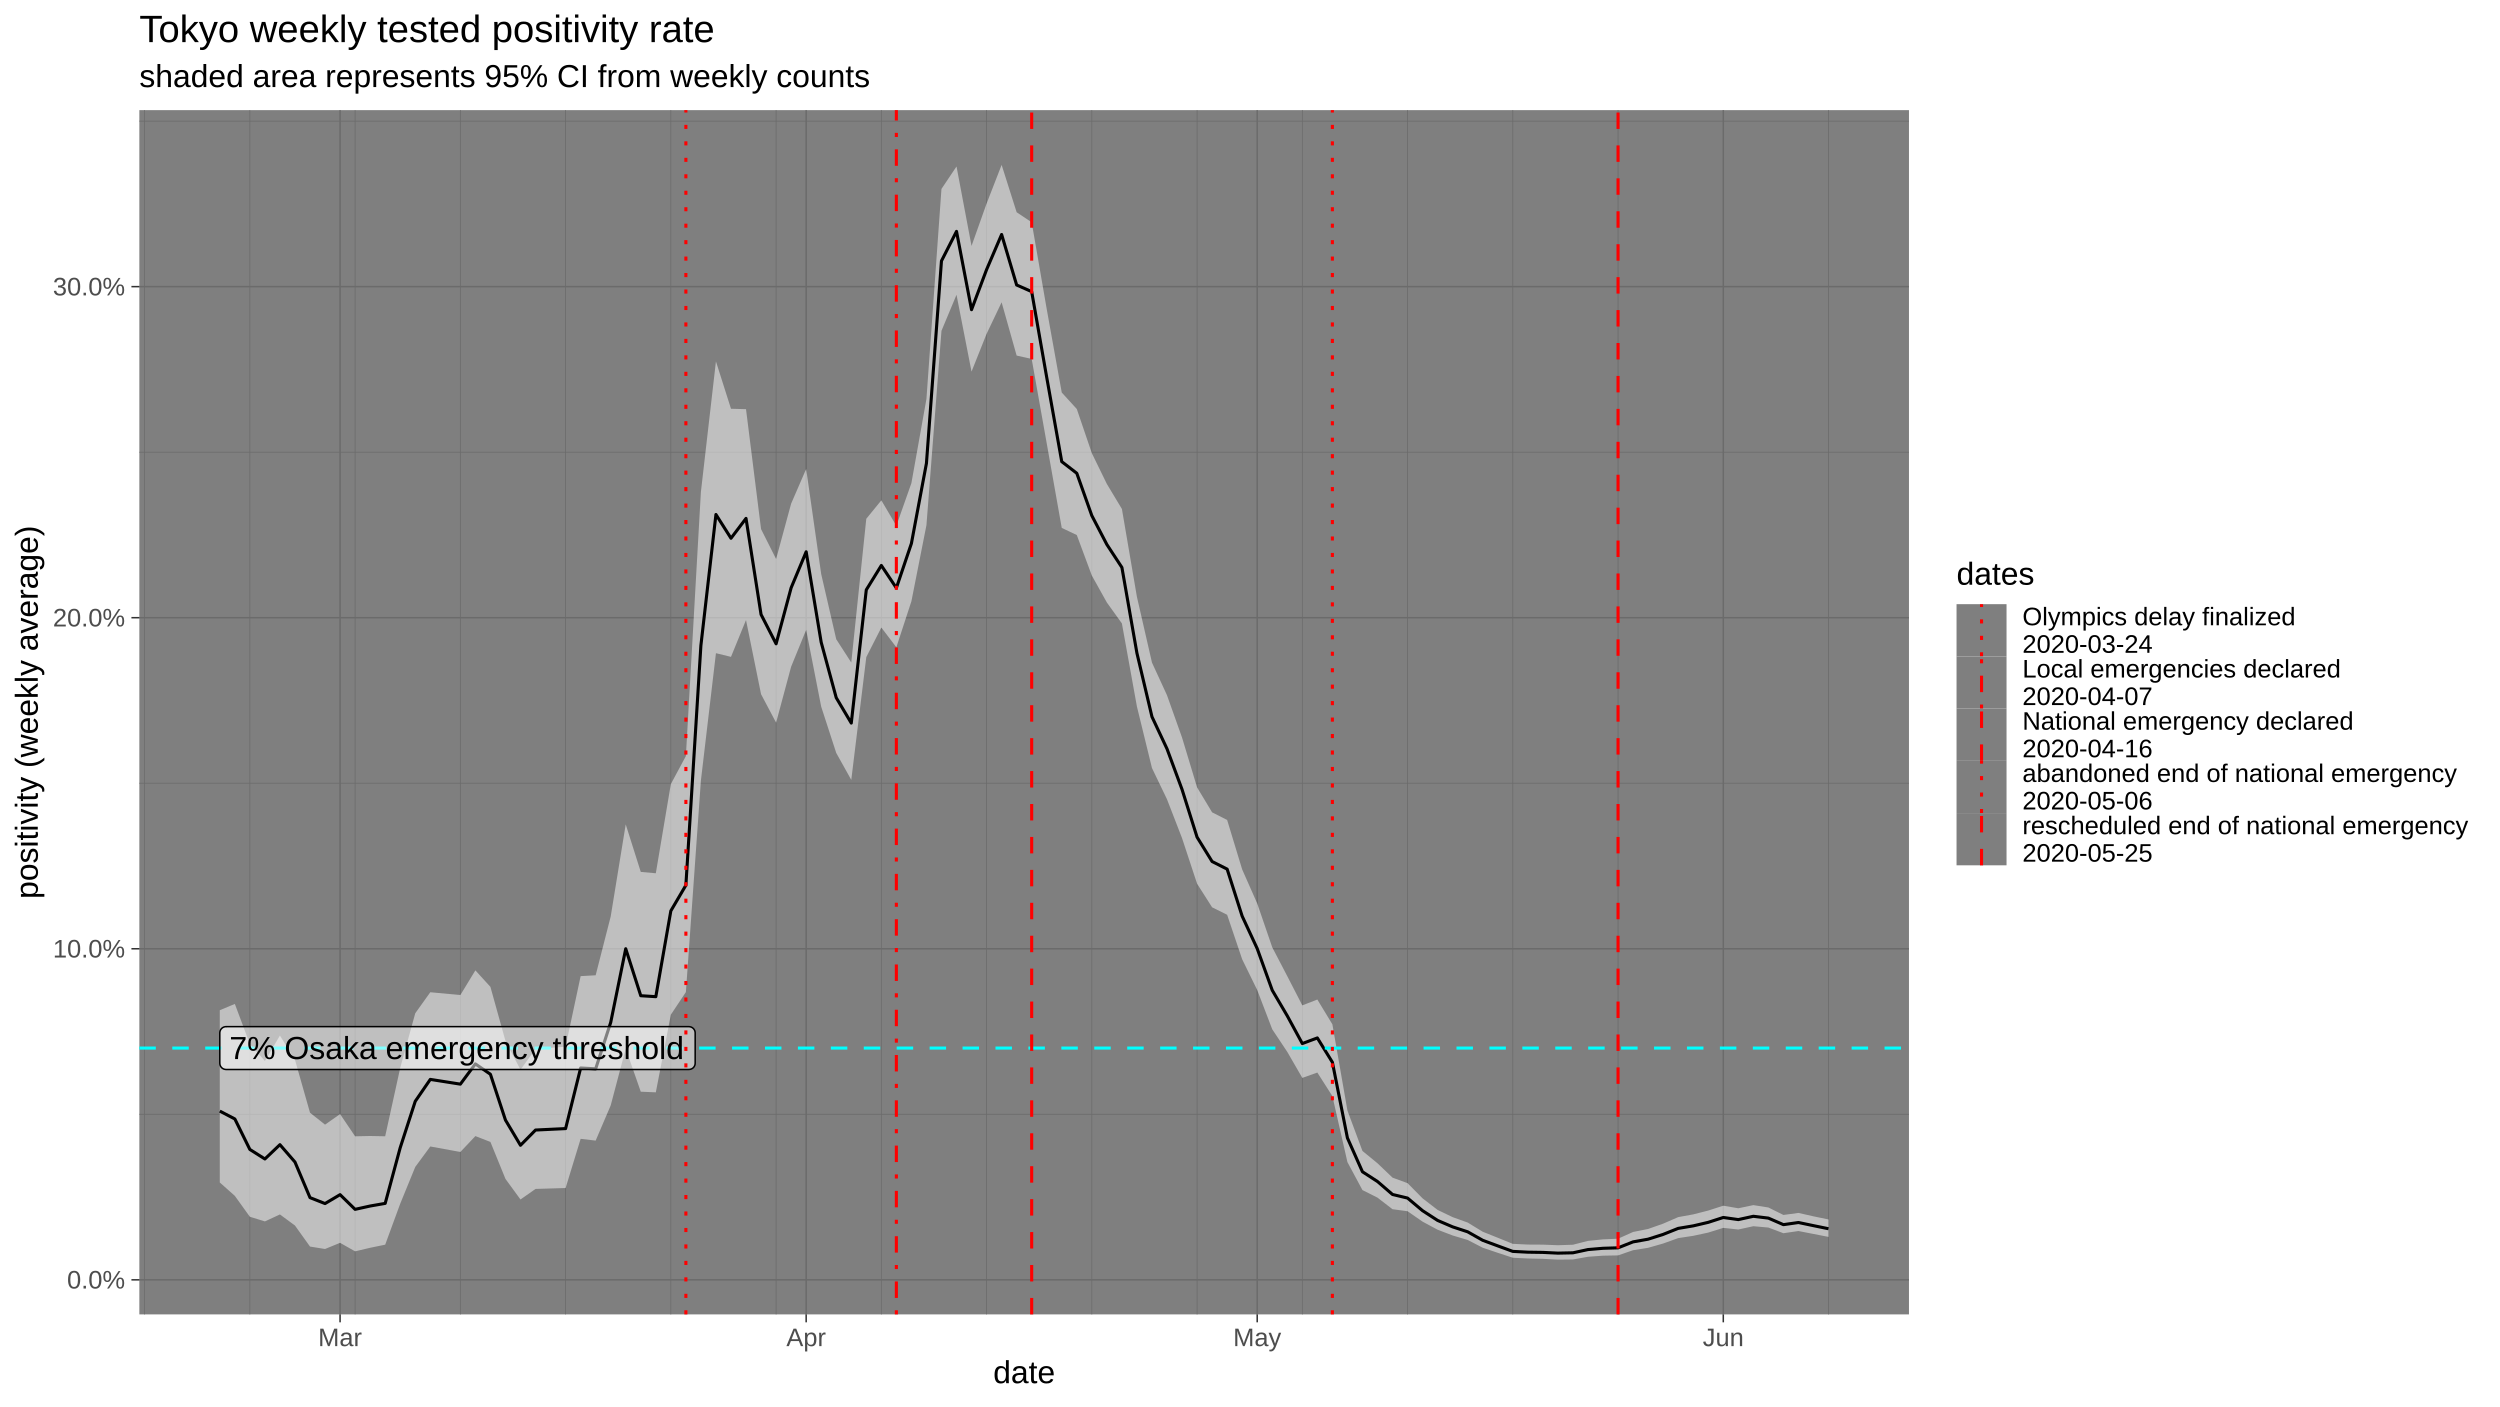
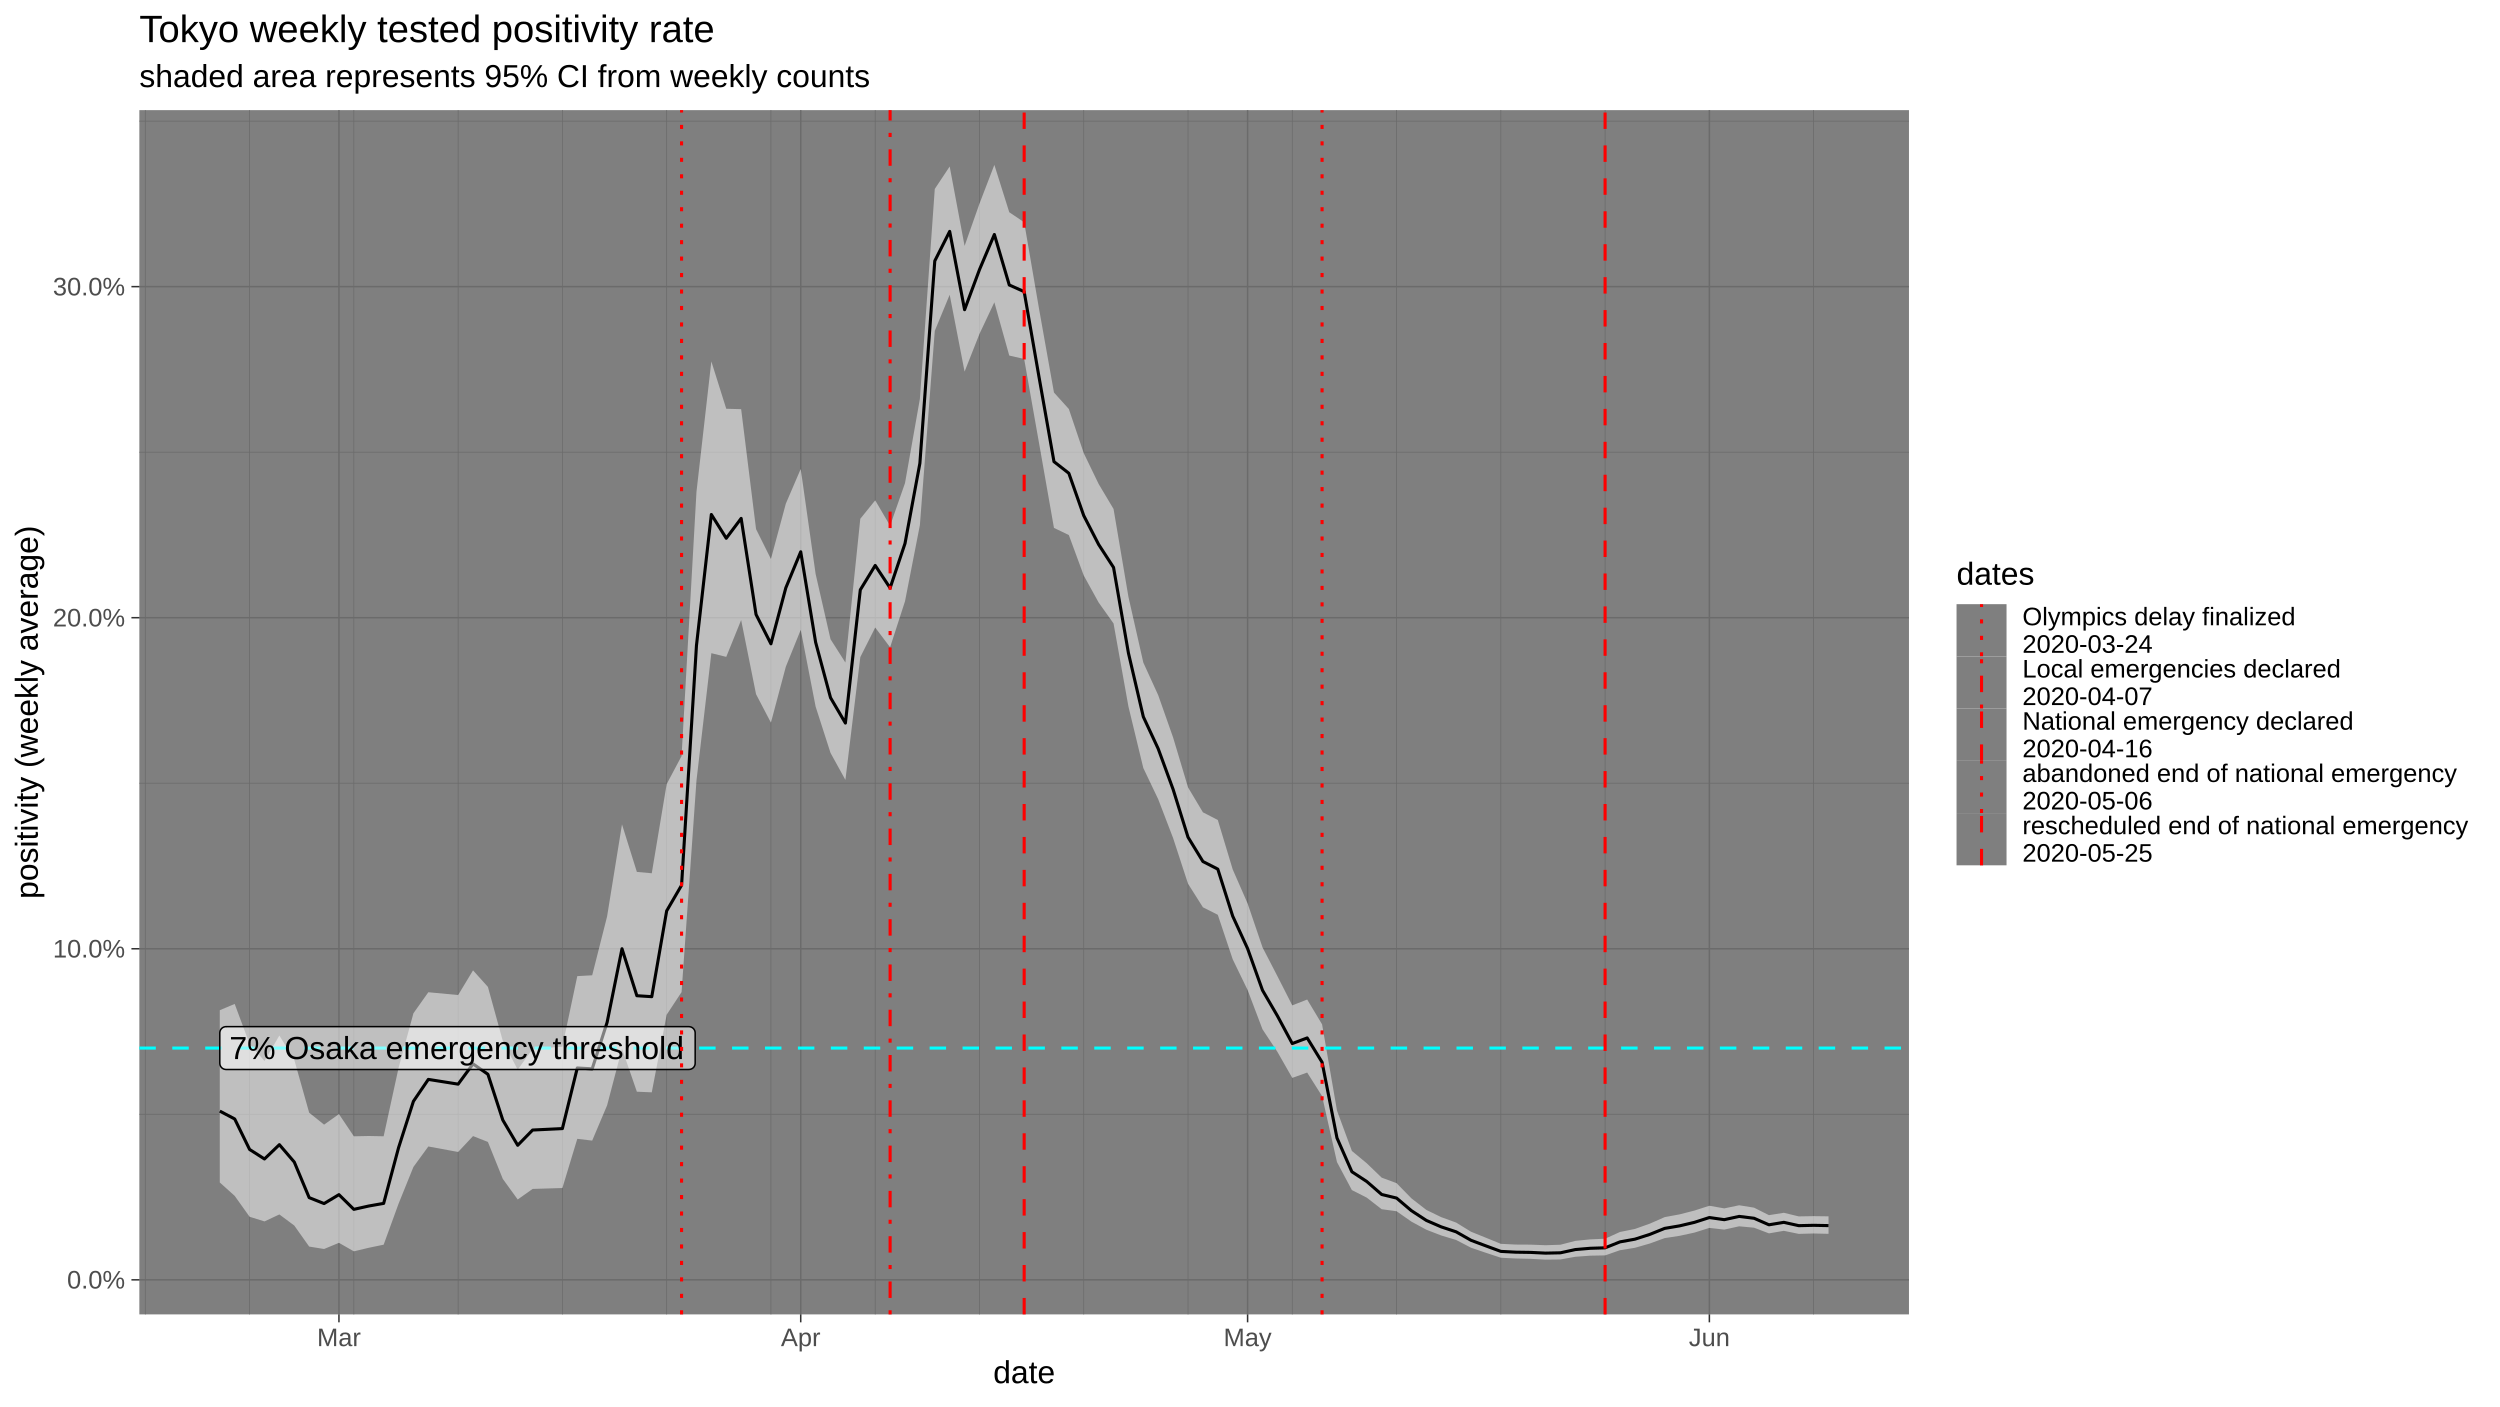
<svg xmlns="http://www.w3.org/2000/svg" viewBox="0 0 864.00 486.00">
  <defs>
    <style type="text/css">
    line, polyline, polygon, path, rect, circle {
      fill: none;
      stroke: #000000;
      stroke-linecap: round;
      stroke-linejoin: round;
      stroke-miterlimit: 10.00;
    }
  </style>
  </defs>
  <rect width="100%" height="100%" style="stroke: none; fill: #FFFFFF;" />
  <rect x="0.00" y="-0" width="864.00" height="486.00" style="stroke-width: 1.07; stroke: #FFFFFF; fill: #FFFFFF;" />
  <defs>
    <clipPath id="cpNDguMTZ8NjU5Ljc0fDQ1NC4yNXwzOC4wNw==">
      <rect x="48.16" y="38.07" width="611.58" height="416.18" />
    </clipPath>
  </defs>
  <rect x="48.16" y="38.07" width="611.58" height="416.18" style="stroke-width: 1.07; stroke: none; fill: #7F7F7F;" clip-path="url(#cpNDguMTZ8NjU5Ljc0fDQ1NC4yNXwzOC4wNw==)" />
  <polyline points="48.16,385.09 659.74,385.09 " style="stroke-width: 0.27; stroke: #6B6B6B; stroke-linecap: butt;" clip-path="url(#cpNDguMTZ8NjU5Ljc0fDQ1NC4yNXwzOC4wNw==)" />
  <polyline points="48.16,270.68 659.74,270.68 " style="stroke-width: 0.27; stroke: #6B6B6B; stroke-linecap: butt;" clip-path="url(#cpNDguMTZ8NjU5Ljc0fDQ1NC4yNXwzOC4wNw==)" />
  <polyline points="48.16,156.28 659.74,156.28 " style="stroke-width: 0.27; stroke: #6B6B6B; stroke-linecap: butt;" clip-path="url(#cpNDguMTZ8NjU5Ljc0fDQ1NC4yNXwzOC4wNw==)" />
  <polyline points="48.16,41.87 659.74,41.87 " style="stroke-width: 0.27; stroke: #6B6B6B; stroke-linecap: butt;" clip-path="url(#cpNDguMTZ8NjU5Ljc0fDQ1NC4yNXwzOC4wNw==)" />
-   <polyline points="49.98,454.25 49.98,38.07 " style="stroke-width: 0.27; stroke: #6B6B6B; stroke-linecap: butt;" clip-path="url(#cpNDguMTZ8NjU5Ljc0fDQ1NC4yNXwzOC4wNw==)" />
-   <polyline points="86.35,454.25 86.35,38.07 " style="stroke-width: 0.27; stroke: #6B6B6B; stroke-linecap: butt;" clip-path="url(#cpNDguMTZ8NjU5Ljc0fDQ1NC4yNXwzOC4wNw==)" />
-   <polyline points="122.72,454.25 122.72,38.07 " style="stroke-width: 0.27; stroke: #6B6B6B; stroke-linecap: butt;" clip-path="url(#cpNDguMTZ8NjU5Ljc0fDQ1NC4yNXwzOC4wNw==)" />
-   <polyline points="159.10,454.25 159.10,38.07 " style="stroke-width: 0.27; stroke: #6B6B6B; stroke-linecap: butt;" clip-path="url(#cpNDguMTZ8NjU5Ljc0fDQ1NC4yNXwzOC4wNw==)" />
-   <polyline points="195.47,454.25 195.47,38.07 " style="stroke-width: 0.27; stroke: #6B6B6B; stroke-linecap: butt;" clip-path="url(#cpNDguMTZ8NjU5Ljc0fDQ1NC4yNXwzOC4wNw==)" />
-   <polyline points="231.84,454.25 231.84,38.07 " style="stroke-width: 0.27; stroke: #6B6B6B; stroke-linecap: butt;" clip-path="url(#cpNDguMTZ8NjU5Ljc0fDQ1NC4yNXwzOC4wNw==)" />
-   <polyline points="268.22,454.25 268.22,38.07 " style="stroke-width: 0.27; stroke: #6B6B6B; stroke-linecap: butt;" clip-path="url(#cpNDguMTZ8NjU5Ljc0fDQ1NC4yNXwzOC4wNw==)" />
-   <polyline points="304.59,454.25 304.59,38.07 " style="stroke-width: 0.27; stroke: #6B6B6B; stroke-linecap: butt;" clip-path="url(#cpNDguMTZ8NjU5Ljc0fDQ1NC4yNXwzOC4wNw==)" />
-   <polyline points="340.96,454.25 340.96,38.07 " style="stroke-width: 0.27; stroke: #6B6B6B; stroke-linecap: butt;" clip-path="url(#cpNDguMTZ8NjU5Ljc0fDQ1NC4yNXwzOC4wNw==)" />
-   <polyline points="377.33,454.25 377.33,38.07 " style="stroke-width: 0.27; stroke: #6B6B6B; stroke-linecap: butt;" clip-path="url(#cpNDguMTZ8NjU5Ljc0fDQ1NC4yNXwzOC4wNw==)" />
-   <polyline points="413.71,454.25 413.71,38.07 " style="stroke-width: 0.27; stroke: #6B6B6B; stroke-linecap: butt;" clip-path="url(#cpNDguMTZ8NjU5Ljc0fDQ1NC4yNXwzOC4wNw==)" />
-   <polyline points="450.08,454.25 450.08,38.07 " style="stroke-width: 0.27; stroke: #6B6B6B; stroke-linecap: butt;" clip-path="url(#cpNDguMTZ8NjU5Ljc0fDQ1NC4yNXwzOC4wNw==)" />
-   <polyline points="486.45,454.25 486.45,38.07 " style="stroke-width: 0.27; stroke: #6B6B6B; stroke-linecap: butt;" clip-path="url(#cpNDguMTZ8NjU5Ljc0fDQ1NC4yNXwzOC4wNw==)" />
-   <polyline points="522.82,454.25 522.82,38.07 " style="stroke-width: 0.27; stroke: #6B6B6B; stroke-linecap: butt;" clip-path="url(#cpNDguMTZ8NjU5Ljc0fDQ1NC4yNXwzOC4wNw==)" />
-   <polyline points="559.20,454.25 559.20,38.07 " style="stroke-width: 0.27; stroke: #6B6B6B; stroke-linecap: butt;" clip-path="url(#cpNDguMTZ8NjU5Ljc0fDQ1NC4yNXwzOC4wNw==)" />
-   <polyline points="631.94,454.25 631.94,38.07 " style="stroke-width: 0.27; stroke: #6B6B6B; stroke-linecap: butt;" clip-path="url(#cpNDguMTZ8NjU5Ljc0fDQ1NC4yNXwzOC4wNw==)" />
+   <polyline points="50.22,454.25 50.22,38.07 " style="stroke-width: 0.27; stroke: #6B6B6B; stroke-linecap: butt;" clip-path="url(#cpNDguMTZ8NjU5Ljc0fDQ1NC4yNXwzOC4wNw==)" />
+   <polyline points="86.26,454.25 86.26,38.07 " style="stroke-width: 0.27; stroke: #6B6B6B; stroke-linecap: butt;" clip-path="url(#cpNDguMTZ8NjU5Ljc0fDQ1NC4yNXwzOC4wNw==)" />
+   <polyline points="122.29,454.25 122.29,38.07 " style="stroke-width: 0.27; stroke: #6B6B6B; stroke-linecap: butt;" clip-path="url(#cpNDguMTZ8NjU5Ljc0fDQ1NC4yNXwzOC4wNw==)" />
+   <polyline points="158.33,454.25 158.33,38.07 " style="stroke-width: 0.27; stroke: #6B6B6B; stroke-linecap: butt;" clip-path="url(#cpNDguMTZ8NjU5Ljc0fDQ1NC4yNXwzOC4wNw==)" />
+   <polyline points="194.36,454.25 194.36,38.07 " style="stroke-width: 0.27; stroke: #6B6B6B; stroke-linecap: butt;" clip-path="url(#cpNDguMTZ8NjU5Ljc0fDQ1NC4yNXwzOC4wNw==)" />
+   <polyline points="230.40,454.25 230.40,38.07 " style="stroke-width: 0.27; stroke: #6B6B6B; stroke-linecap: butt;" clip-path="url(#cpNDguMTZ8NjU5Ljc0fDQ1NC4yNXwzOC4wNw==)" />
+   <polyline points="266.43,454.25 266.43,38.07 " style="stroke-width: 0.27; stroke: #6B6B6B; stroke-linecap: butt;" clip-path="url(#cpNDguMTZ8NjU5Ljc0fDQ1NC4yNXwzOC4wNw==)" />
+   <polyline points="302.47,454.25 302.47,38.07 " style="stroke-width: 0.27; stroke: #6B6B6B; stroke-linecap: butt;" clip-path="url(#cpNDguMTZ8NjU5Ljc0fDQ1NC4yNXwzOC4wNw==)" />
+   <polyline points="338.51,454.25 338.51,38.07 " style="stroke-width: 0.27; stroke: #6B6B6B; stroke-linecap: butt;" clip-path="url(#cpNDguMTZ8NjU5Ljc0fDQ1NC4yNXwzOC4wNw==)" />
+   <polyline points="374.54,454.25 374.54,38.07 " style="stroke-width: 0.27; stroke: #6B6B6B; stroke-linecap: butt;" clip-path="url(#cpNDguMTZ8NjU5Ljc0fDQ1NC4yNXwzOC4wNw==)" />
+   <polyline points="410.58,454.25 410.58,38.07 " style="stroke-width: 0.27; stroke: #6B6B6B; stroke-linecap: butt;" clip-path="url(#cpNDguMTZ8NjU5Ljc0fDQ1NC4yNXwzOC4wNw==)" />
+   <polyline points="446.61,454.25 446.61,38.07 " style="stroke-width: 0.27; stroke: #6B6B6B; stroke-linecap: butt;" clip-path="url(#cpNDguMTZ8NjU5Ljc0fDQ1NC4yNXwzOC4wNw==)" />
+   <polyline points="482.65,454.25 482.65,38.07 " style="stroke-width: 0.27; stroke: #6B6B6B; stroke-linecap: butt;" clip-path="url(#cpNDguMTZ8NjU5Ljc0fDQ1NC4yNXwzOC4wNw==)" />
+   <polyline points="518.69,454.25 518.69,38.07 " style="stroke-width: 0.27; stroke: #6B6B6B; stroke-linecap: butt;" clip-path="url(#cpNDguMTZ8NjU5Ljc0fDQ1NC4yNXwzOC4wNw==)" />
+   <polyline points="554.72,454.25 554.72,38.07 " style="stroke-width: 0.27; stroke: #6B6B6B; stroke-linecap: butt;" clip-path="url(#cpNDguMTZ8NjU5Ljc0fDQ1NC4yNXwzOC4wNw==)" />
+   <polyline points="626.79,454.25 626.79,38.07 " style="stroke-width: 0.27; stroke: #6B6B6B; stroke-linecap: butt;" clip-path="url(#cpNDguMTZ8NjU5Ljc0fDQ1NC4yNXwzOC4wNw==)" />
  <polyline points="48.16,442.30 659.74,442.30 " style="stroke-width: 0.53; stroke: #6B6B6B; stroke-linecap: butt;" clip-path="url(#cpNDguMTZ8NjU5Ljc0fDQ1NC4yNXwzOC4wNw==)" />
  <polyline points="48.16,327.89 659.74,327.89 " style="stroke-width: 0.53; stroke: #6B6B6B; stroke-linecap: butt;" clip-path="url(#cpNDguMTZ8NjU5Ljc0fDQ1NC4yNXwzOC4wNw==)" />
  <polyline points="48.16,213.48 659.74,213.48 " style="stroke-width: 0.53; stroke: #6B6B6B; stroke-linecap: butt;" clip-path="url(#cpNDguMTZ8NjU5Ljc0fDQ1NC4yNXwzOC4wNw==)" />
  <polyline points="48.16,99.07 659.74,99.07 " style="stroke-width: 0.53; stroke: #6B6B6B; stroke-linecap: butt;" clip-path="url(#cpNDguMTZ8NjU5Ljc0fDQ1NC4yNXwzOC4wNw==)" />
-   <polyline points="117.53,454.25 117.53,38.07 " style="stroke-width: 0.53; stroke: #6B6B6B; stroke-linecap: butt;" clip-path="url(#cpNDguMTZ8NjU5Ljc0fDQ1NC4yNXwzOC4wNw==)" />
-   <polyline points="278.61,454.25 278.61,38.07 " style="stroke-width: 0.53; stroke: #6B6B6B; stroke-linecap: butt;" clip-path="url(#cpNDguMTZ8NjU5Ljc0fDQ1NC4yNXwzOC4wNw==)" />
-   <polyline points="434.49,454.25 434.49,38.07 " style="stroke-width: 0.53; stroke: #6B6B6B; stroke-linecap: butt;" clip-path="url(#cpNDguMTZ8NjU5Ljc0fDQ1NC4yNXwzOC4wNw==)" />
-   <polyline points="595.57,454.25 595.57,38.07 " style="stroke-width: 0.53; stroke: #6B6B6B; stroke-linecap: butt;" clip-path="url(#cpNDguMTZ8NjU5Ljc0fDQ1NC4yNXwzOC4wNw==)" />
-   <polygon points="75.96,349.13 81.16,346.96 86.35,360.83 91.55,366.68 96.74,357.89 101.94,366.27 107.14,384.55 112.33,388.68 117.53,385.03 122.72,392.71 127.92,392.60 133.12,392.70 138.31,369.09 143.51,350.19 148.71,342.92 159.10,343.89 164.29,335.36 169.49,341.07 174.69,359.77 179.88,369.70 185.08,362.50 195.47,361.74 200.67,337.35 205.86,337.06 211.06,316.73 216.25,284.91 221.45,301.34 226.65,301.80 231.84,270.99 237.04,261.30 242.23,170.02 247.43,124.91 252.63,141.27 257.82,141.41 263.02,182.86 268.22,193.20 273.41,174.08 278.61,162.08 283.80,198.38 289.00,220.92 294.20,228.98 299.39,179.29 304.59,172.92 309.78,181.71 314.98,166.97 320.18,137.88 325.37,65.30 330.57,57.54 335.76,85.00 340.96,70.37 346.16,56.99 351.35,73.35 356.55,76.82 361.74,106.79 366.94,135.66 372.14,141.35 377.33,156.61 382.53,167.26 387.73,175.90 392.92,206.29 398.12,228.99 403.31,240.27 408.51,254.90 413.71,272.11 418.90,280.74 424.10,283.39 429.29,300.47 434.49,312.23 439.69,327.40 444.88,337.36 450.08,347.46 455.27,345.44 460.47,354.01 465.67,383.81 470.86,397.77 476.06,402.03 481.25,406.99 486.45,408.90 491.65,414.16 496.84,418.15 502.04,420.65 507.24,422.52 512.43,425.69 517.63,427.77 522.82,429.87 528.02,430.12 533.22,430.15 538.41,430.35 543.61,430.18 548.80,428.85 554.00,428.33 559.20,428.10 564.39,425.77 569.59,424.73 574.78,422.90 579.98,420.64 585.18,419.69 590.37,418.37 595.57,416.69 600.76,417.58 605.96,416.49 611.16,417.31 616.35,419.89 621.55,419.19 626.75,420.37 631.94,421.45 631.94,427.47 626.75,426.46 621.55,425.44 616.35,426.20 611.16,424.24 605.96,423.78 600.76,424.92 595.57,424.35 590.37,425.98 585.18,427.10 579.98,427.89 574.78,429.76 569.59,431.24 564.39,432.07 559.20,433.86 554.00,433.96 548.80,434.34 543.61,435.27 538.41,435.33 533.22,435.05 528.02,434.93 522.82,434.67 517.63,432.97 512.43,431.21 507.24,428.53 502.04,426.98 496.84,424.99 491.65,422.20 486.45,418.60 481.25,417.90 476.06,413.90 470.86,411.29 465.67,401.62 460.47,378.81 455.27,370.67 450.08,372.52 444.88,363.52 439.69,355.73 434.49,342.15 429.29,331.52 424.10,316.15 418.90,313.56 413.71,305.41 408.51,289.65 403.31,276.22 398.12,265.43 392.92,244.18 387.73,215.46 382.53,208.22 377.33,198.89 372.14,184.91 366.94,182.44 361.74,153.18 356.55,124.06 351.35,122.88 346.16,104.47 340.96,115.38 335.76,128.43 330.57,101.87 325.37,114.34 320.18,181.49 314.98,207.80 309.78,223.70 304.59,216.87 299.39,227.10 294.20,269.53 289.00,260.21 283.80,244.20 278.61,217.68 273.41,230.42 268.22,249.74 263.02,239.91 257.82,214.28 252.63,227.01 247.43,225.74 242.23,269.76 237.04,342.87 231.84,350.68 226.65,377.51 221.45,377.29 216.25,362.39 211.06,382.02 205.86,394.19 200.67,393.58 195.47,410.58 185.08,410.89 179.88,414.54 174.69,407.43 169.49,394.65 164.29,392.63 159.10,398.12 148.71,396.22 143.51,403.29 138.31,416.01 133.12,430.16 127.92,431.23 122.72,432.46 117.53,429.52 112.33,431.65 107.14,430.81 101.94,423.54 96.74,419.71 91.55,422.12 86.35,420.51 81.16,413.29 75.96,408.66 " style="stroke-width: 1.07; stroke: none; fill: #FFFFFF; fill-opacity: 0.50;" clip-path="url(#cpNDguMTZ8NjU5Ljc0fDQ1NC4yNXwzOC4wNw==)" />
-   <polyline points="75.96,384.00 81.16,386.71 86.35,397.25 91.55,400.54 96.74,395.60 101.94,401.60 107.14,413.90 112.33,415.95 117.53,412.87 122.72,417.95 127.92,416.80 133.12,415.89 138.31,396.65 143.51,380.61 148.71,373.04 159.10,374.68 164.29,367.68 169.49,371.27 174.69,387.10 179.88,395.81 185.08,390.54 195.47,390.04 200.67,369.10 205.86,369.39 211.06,353.35 216.25,327.89 221.45,344.12 226.65,344.45 231.84,314.80 237.04,305.94 242.23,223.07 247.43,177.81 252.63,186.02 257.82,179.16 263.02,212.37 268.22,222.50 273.41,203.16 278.61,190.70 283.80,221.97 289.00,241.13 294.20,249.89 299.39,203.85 304.59,195.42 309.78,203.21 314.98,187.82 320.18,160.11 325.37,90.18 330.57,79.97 335.76,107.03 340.96,93.18 346.16,81.04 351.35,98.49 356.55,100.79 361.74,130.39 366.94,159.54 372.14,163.56 377.33,178.19 382.53,188.18 387.73,196.11 392.92,225.71 398.12,247.72 403.31,258.78 408.51,272.82 413.71,289.33 418.90,297.74 424.10,300.37 429.29,316.62 434.49,327.83 439.69,342.24 444.88,351.08 450.08,360.65 455.27,358.71 460.47,367.11 465.67,393.28 470.86,404.96 476.06,408.33 481.25,412.81 486.45,414.05 491.65,418.42 496.84,421.78 502.04,424.01 507.24,425.72 512.43,428.65 517.63,430.58 522.82,432.48 528.02,432.75 533.22,432.83 538.41,433.08 543.61,432.97 548.80,431.85 554.00,431.41 559.20,431.25 564.39,429.19 569.59,428.26 574.78,426.61 579.98,424.53 585.18,423.66 590.37,422.44 595.57,420.76 600.76,421.49 605.96,420.35 611.16,420.98 616.35,423.24 621.55,422.50 626.75,423.59 631.94,424.65 " style="stroke-width: 1.07; stroke-linecap: butt;" clip-path="url(#cpNDguMTZ8NjU5Ljc0fDQ1NC4yNXwzOC4wNw==)" />
+   <polyline points="117.14,454.25 117.14,38.07 " style="stroke-width: 0.53; stroke: #6B6B6B; stroke-linecap: butt;" clip-path="url(#cpNDguMTZ8NjU5Ljc0fDQ1NC4yNXwzOC4wNw==)" />
+   <polyline points="276.73,454.25 276.73,38.07 " style="stroke-width: 0.53; stroke: #6B6B6B; stroke-linecap: butt;" clip-path="url(#cpNDguMTZ8NjU5Ljc0fDQ1NC4yNXwzOC4wNw==)" />
+   <polyline points="431.17,454.25 431.17,38.07 " style="stroke-width: 0.53; stroke: #6B6B6B; stroke-linecap: butt;" clip-path="url(#cpNDguMTZ8NjU5Ljc0fDQ1NC4yNXwzOC4wNw==)" />
+   <polyline points="590.76,454.25 590.76,38.07 " style="stroke-width: 0.53; stroke: #6B6B6B; stroke-linecap: butt;" clip-path="url(#cpNDguMTZ8NjU5Ljc0fDQ1NC4yNXwzOC4wNw==)" />
+   <polygon points="75.96,349.13 81.11,346.96 86.26,360.83 91.40,366.68 96.55,357.89 101.70,366.27 106.85,384.55 112.00,388.68 117.14,385.03 122.29,392.71 127.44,392.60 132.59,392.70 137.74,369.09 142.88,350.19 148.03,342.92 158.33,343.89 163.48,335.36 168.62,341.07 173.77,359.77 178.92,369.70 184.07,362.50 194.36,361.74 199.51,337.35 204.66,337.06 209.81,316.73 214.96,284.91 220.10,301.34 225.25,301.80 230.40,270.99 235.55,261.30 240.70,170.02 245.84,124.91 250.99,141.27 256.14,141.41 261.29,182.86 266.43,193.20 271.58,174.08 276.73,162.08 281.88,198.38 287.03,220.92 292.17,228.98 297.32,179.29 302.47,172.92 307.62,181.71 312.77,166.97 317.91,137.88 323.06,65.30 328.21,57.54 333.36,85.00 338.51,70.37 343.65,56.99 348.80,73.35 353.95,76.82 359.10,106.79 364.25,135.66 369.39,141.35 374.54,156.61 379.69,167.26 384.84,175.90 389.99,206.29 395.13,228.99 400.28,240.27 405.43,254.90 410.58,272.11 415.73,280.74 420.87,283.39 426.02,300.47 431.17,312.23 436.32,327.40 441.47,337.36 446.61,347.46 451.76,345.44 456.91,354.01 462.06,383.81 467.21,397.77 472.35,402.03 477.50,406.99 482.65,408.90 487.80,414.16 492.95,418.15 498.09,420.65 503.24,422.52 508.39,425.69 513.54,427.77 518.69,429.87 523.83,430.12 528.98,430.15 534.13,430.35 539.28,430.18 544.43,428.85 549.57,428.33 554.72,428.10 559.87,425.77 565.02,424.73 570.17,422.90 575.31,420.64 580.46,419.69 585.61,418.37 590.76,416.71 595.91,417.62 601.05,416.54 606.20,417.37 611.35,419.96 616.50,419.14 621.65,420.39 626.79,420.30 631.94,420.37 631.94,426.41 626.79,426.29 621.65,426.43 616.50,425.37 611.35,426.25 606.20,424.29 601.05,423.81 595.91,424.95 590.76,424.36 585.61,425.98 580.46,427.10 575.31,427.89 570.17,429.76 565.02,431.24 559.87,432.07 554.72,433.86 549.57,433.96 544.43,434.34 539.28,435.27 534.13,435.33 528.98,435.05 523.83,434.93 518.69,434.67 513.54,432.97 508.39,431.21 503.24,428.53 498.09,426.98 492.95,424.99 487.80,422.20 482.65,418.60 477.50,417.90 472.35,413.90 467.21,411.29 462.06,401.62 456.91,378.81 451.76,370.67 446.61,372.52 441.47,363.52 436.32,355.73 431.17,342.15 426.02,331.52 420.87,316.15 415.73,313.56 410.58,305.41 405.43,289.65 400.28,276.22 395.13,265.43 389.99,244.18 384.84,215.46 379.69,208.22 374.54,198.89 369.39,184.91 364.25,182.44 359.10,153.18 353.95,124.06 348.80,122.88 343.65,104.47 338.51,115.38 333.36,128.43 328.21,101.87 323.06,114.34 317.91,181.49 312.77,207.80 307.62,223.70 302.47,216.87 297.32,227.10 292.17,269.53 287.03,260.21 281.88,244.20 276.73,217.68 271.58,230.42 266.43,249.74 261.29,239.91 256.14,214.28 250.99,227.01 245.84,225.74 240.70,269.76 235.55,342.87 230.40,350.68 225.25,377.51 220.10,377.29 214.96,362.39 209.81,382.02 204.66,394.19 199.51,393.58 194.36,410.58 184.07,410.89 178.92,414.54 173.77,407.43 168.62,394.65 163.48,392.63 158.33,398.12 148.03,396.22 142.88,403.29 137.74,416.01 132.59,430.16 127.44,431.23 122.29,432.46 117.14,429.52 112.00,431.65 106.85,430.81 101.70,423.54 96.55,419.71 91.40,422.12 86.26,420.51 81.11,413.29 75.96,408.66 " style="stroke-width: 1.07; stroke: none; fill: #FFFFFF; fill-opacity: 0.50;" clip-path="url(#cpNDguMTZ8NjU5Ljc0fDQ1NC4yNXwzOC4wNw==)" />
+   <polyline points="75.96,384.00 81.11,386.71 86.26,397.25 91.40,400.54 96.55,395.60 101.70,401.60 106.85,413.90 112.00,415.95 117.14,412.87 122.29,417.95 127.44,416.80 132.59,415.89 137.74,396.65 142.88,380.61 148.03,373.04 158.33,374.68 163.48,367.68 168.62,371.27 173.77,387.10 178.92,395.81 184.07,390.54 194.36,390.04 199.51,369.10 204.66,369.39 209.81,353.35 214.96,327.89 220.10,344.12 225.25,344.45 230.40,314.80 235.55,305.94 240.70,223.07 245.84,177.81 250.99,186.02 256.14,179.16 261.29,212.37 266.43,222.50 271.58,203.16 276.73,190.70 281.88,221.97 287.03,241.13 292.17,249.89 297.32,203.85 302.47,195.42 307.62,203.21 312.77,187.82 317.91,160.11 323.06,90.18 328.21,79.97 333.36,107.03 338.51,93.18 343.65,81.04 348.80,98.49 353.95,100.79 359.10,130.39 364.25,159.54 369.39,163.56 374.54,178.19 379.69,188.18 384.84,196.11 389.99,225.71 395.13,247.72 400.28,258.78 405.43,272.82 410.58,289.33 415.73,297.74 420.87,300.37 426.02,316.62 431.17,327.83 436.32,342.24 441.47,351.08 446.61,360.65 451.76,358.71 456.91,367.11 462.06,393.28 467.21,404.96 472.35,408.33 477.50,412.81 482.65,414.05 487.80,418.42 492.95,421.78 498.09,424.01 503.24,425.72 508.39,428.65 513.54,430.58 518.69,432.48 523.83,432.75 528.98,432.83 534.13,433.08 539.28,432.97 544.43,431.85 549.57,431.41 554.72,431.25 559.87,429.19 565.02,428.26 570.17,426.61 575.31,424.53 580.46,423.66 585.61,422.44 590.76,420.78 595.91,421.52 601.05,420.39 606.20,421.03 611.35,423.29 616.50,422.44 621.65,423.59 626.79,423.47 631.94,423.57 " style="stroke-width: 1.07; stroke-linecap: butt;" clip-path="url(#cpNDguMTZ8NjU5Ljc0fDQ1NC4yNXwzOC4wNw==)" />
  <line x1="48.16" y1="362.21" x2="659.74" y2="362.21" style="stroke-width: 1.07; stroke: #00FFFF; stroke-dasharray: 5.69,5.69; stroke-linecap: butt;" clip-path="url(#cpNDguMTZ8NjU5Ljc0fDQ1NC4yNXwzOC4wNw==)" />
  <polygon points="78.12,369.61 238.09,369.61 238.00,369.61 238.35,369.59 238.69,369.52 239.01,369.40 239.32,369.23 239.58,369.01 239.82,368.75 240.00,368.45 240.14,368.13 240.22,367.79 240.25,367.45 240.25,367.45 240.25,356.97 240.25,356.97 240.22,356.63 240.14,356.29 240.00,355.97 239.82,355.68 239.58,355.42 239.32,355.20 239.01,355.02 238.69,354.90 238.35,354.83 238.09,354.81 78.12,354.81 78.38,354.83 78.03,354.81 77.69,354.86 77.35,354.95 77.04,355.10 76.75,355.30 76.50,355.54 76.29,355.82 76.13,356.13 76.02,356.46 75.97,356.80 75.96,356.97 75.96,367.45 75.97,367.27 75.97,367.62 76.02,367.96 76.13,368.29 76.29,368.60 76.50,368.88 76.75,369.12 77.04,369.32 77.35,369.47 77.69,369.56 78.03,369.61 " style="stroke-width: 0.53; fill: #FFFFFF; fill-opacity: 0.50;" clip-path="url(#cpNDguMTZ8NjU5Ljc0fDQ1NC4yNXwzOC4wNw==)" />
  <g clip-path="url(#cpNDguMTZ8NjU5Ljc0fDQ1NC4yNXwzOC4wNw==)">
    <text x="79.27" y="366.01" style="font-size: 11.04px; font-family: Liberation Sans;" textLength="157.09px" lengthAdjust="spacingAndGlyphs">7% Osaka emergency threshold</text>
  </g>
-   <line x1="237.04" y1="454.25" x2="237.04" y2="38.07" style="stroke-width: 1.07; stroke: #FF0000; stroke-dasharray: 1.42,4.27; stroke-linecap: butt;" clip-path="url(#cpNDguMTZ8NjU5Ljc0fDQ1NC4yNXwzOC4wNw==)" />
-   <line x1="309.78" y1="454.25" x2="309.78" y2="38.07" style="stroke-width: 1.07; stroke: #FF0000; stroke-dasharray: 1.42,4.27,5.69,4.27; stroke-linecap: butt;" clip-path="url(#cpNDguMTZ8NjU5Ljc0fDQ1NC4yNXwzOC4wNw==)" />
-   <line x1="356.55" y1="454.25" x2="356.55" y2="38.07" style="stroke-width: 1.07; stroke: #FF0000; stroke-dasharray: 5.69,5.69; stroke-linecap: butt;" clip-path="url(#cpNDguMTZ8NjU5Ljc0fDQ1NC4yNXwzOC4wNw==)" />
-   <line x1="460.47" y1="454.25" x2="460.47" y2="38.07" style="stroke-width: 1.07; stroke: #FF0000; stroke-dasharray: 1.42,4.27; stroke-linecap: butt;" clip-path="url(#cpNDguMTZ8NjU5Ljc0fDQ1NC4yNXwzOC4wNw==)" />
-   <line x1="559.20" y1="454.25" x2="559.20" y2="38.07" style="stroke-width: 1.07; stroke: #FF0000; stroke-dasharray: 5.69,5.69; stroke-linecap: butt;" clip-path="url(#cpNDguMTZ8NjU5Ljc0fDQ1NC4yNXwzOC4wNw==)" />
+   <line x1="235.55" y1="454.25" x2="235.55" y2="38.07" style="stroke-width: 1.07; stroke: #FF0000; stroke-dasharray: 1.42,4.27; stroke-linecap: butt;" clip-path="url(#cpNDguMTZ8NjU5Ljc0fDQ1NC4yNXwzOC4wNw==)" />
+   <line x1="307.62" y1="454.25" x2="307.62" y2="38.07" style="stroke-width: 1.07; stroke: #FF0000; stroke-dasharray: 1.42,4.27,5.69,4.27; stroke-linecap: butt;" clip-path="url(#cpNDguMTZ8NjU5Ljc0fDQ1NC4yNXwzOC4wNw==)" />
+   <line x1="353.95" y1="454.25" x2="353.95" y2="38.07" style="stroke-width: 1.07; stroke: #FF0000; stroke-dasharray: 5.69,5.69; stroke-linecap: butt;" clip-path="url(#cpNDguMTZ8NjU5Ljc0fDQ1NC4yNXwzOC4wNw==)" />
+   <line x1="456.91" y1="454.25" x2="456.91" y2="38.07" style="stroke-width: 1.07; stroke: #FF0000; stroke-dasharray: 1.42,4.27; stroke-linecap: butt;" clip-path="url(#cpNDguMTZ8NjU5Ljc0fDQ1NC4yNXwzOC4wNw==)" />
+   <line x1="554.72" y1="454.25" x2="554.72" y2="38.07" style="stroke-width: 1.07; stroke: #FF0000; stroke-dasharray: 5.69,5.69; stroke-linecap: butt;" clip-path="url(#cpNDguMTZ8NjU5Ljc0fDQ1NC4yNXwzOC4wNw==)" />
  <defs>
    <clipPath id="cpMC4wMHw4NjQuMDB8NDg2LjAwfDAuMDA=">
      <rect x="0.00" y="0.00" width="864.00" height="486.00" />
    </clipPath>
  </defs>
  <g clip-path="url(#cpMC4wMHw4NjQuMDB8NDg2LjAwfDAuMDA=)">
    <text x="23.17" y="445.32" style="font-size: 8.80px; fill: #4D4D4D; font-family: Liberation Sans;" textLength="20.06px" lengthAdjust="spacingAndGlyphs">0.0%</text>
  </g>
  <g clip-path="url(#cpMC4wMHw4NjQuMDB8NDg2LjAwfDAuMDA=)">
    <text x="18.28" y="330.92" style="font-size: 8.80px; fill: #4D4D4D; font-family: Liberation Sans;" textLength="24.95px" lengthAdjust="spacingAndGlyphs">10.0%</text>
  </g>
  <g clip-path="url(#cpMC4wMHw4NjQuMDB8NDg2LjAwfDAuMDA=)">
    <text x="18.28" y="216.51" style="font-size: 8.80px; fill: #4D4D4D; font-family: Liberation Sans;" textLength="24.95px" lengthAdjust="spacingAndGlyphs">20.0%</text>
  </g>
  <g clip-path="url(#cpMC4wMHw4NjQuMDB8NDg2LjAwfDAuMDA=)">
    <text x="18.28" y="102.10" style="font-size: 8.80px; fill: #4D4D4D; font-family: Liberation Sans;" textLength="24.95px" lengthAdjust="spacingAndGlyphs">30.0%</text>
  </g>
  <polyline points="45.42,442.30 48.16,442.30 " style="stroke-width: 0.53; stroke: #333333; stroke-linecap: butt;" clip-path="url(#cpMC4wMHw4NjQuMDB8NDg2LjAwfDAuMDA=)" />
  <polyline points="45.42,327.89 48.16,327.89 " style="stroke-width: 0.53; stroke: #333333; stroke-linecap: butt;" clip-path="url(#cpMC4wMHw4NjQuMDB8NDg2LjAwfDAuMDA=)" />
  <polyline points="45.42,213.48 48.16,213.48 " style="stroke-width: 0.53; stroke: #333333; stroke-linecap: butt;" clip-path="url(#cpMC4wMHw4NjQuMDB8NDg2LjAwfDAuMDA=)" />
  <polyline points="45.42,99.07 48.16,99.07 " style="stroke-width: 0.53; stroke: #333333; stroke-linecap: butt;" clip-path="url(#cpMC4wMHw4NjQuMDB8NDg2LjAwfDAuMDA=)" />
-   <polyline points="117.53,456.99 117.53,454.25 " style="stroke-width: 0.53; stroke: #333333; stroke-linecap: butt;" clip-path="url(#cpMC4wMHw4NjQuMDB8NDg2LjAwfDAuMDA=)" />
-   <polyline points="278.61,456.99 278.61,454.25 " style="stroke-width: 0.53; stroke: #333333; stroke-linecap: butt;" clip-path="url(#cpMC4wMHw4NjQuMDB8NDg2LjAwfDAuMDA=)" />
-   <polyline points="434.49,456.99 434.49,454.25 " style="stroke-width: 0.53; stroke: #333333; stroke-linecap: butt;" clip-path="url(#cpMC4wMHw4NjQuMDB8NDg2LjAwfDAuMDA=)" />
-   <polyline points="595.57,456.99 595.57,454.25 " style="stroke-width: 0.53; stroke: #333333; stroke-linecap: butt;" clip-path="url(#cpMC4wMHw4NjQuMDB8NDg2LjAwfDAuMDA=)" />
+   <polyline points="117.14,456.99 117.14,454.25 " style="stroke-width: 0.53; stroke: #333333; stroke-linecap: butt;" clip-path="url(#cpMC4wMHw4NjQuMDB8NDg2LjAwfDAuMDA=)" />
+   <polyline points="276.73,456.99 276.73,454.25 " style="stroke-width: 0.53; stroke: #333333; stroke-linecap: butt;" clip-path="url(#cpMC4wMHw4NjQuMDB8NDg2LjAwfDAuMDA=)" />
+   <polyline points="431.17,456.99 431.17,454.25 " style="stroke-width: 0.53; stroke: #333333; stroke-linecap: butt;" clip-path="url(#cpMC4wMHw4NjQuMDB8NDg2LjAwfDAuMDA=)" />
+   <polyline points="590.76,456.99 590.76,454.25 " style="stroke-width: 0.53; stroke: #333333; stroke-linecap: butt;" clip-path="url(#cpMC4wMHw4NjQuMDB8NDg2LjAwfDAuMDA=)" />
  <g clip-path="url(#cpMC4wMHw4NjQuMDB8NDg2LjAwfDAuMDA=)">
-     <text x="109.95" y="465.23" style="font-size: 8.80px; fill: #4D4D4D; font-family: Liberation Sans;" textLength="15.16px" lengthAdjust="spacingAndGlyphs">Mar</text>
+     <text x="109.57" y="465.23" style="font-size: 8.80px; fill: #4D4D4D; font-family: Liberation Sans;" textLength="15.16px" lengthAdjust="spacingAndGlyphs">Mar</text>
  </g>
  <g clip-path="url(#cpMC4wMHw4NjQuMDB8NDg2LjAwfDAuMDA=)">
-     <text x="271.76" y="465.23" style="font-size: 8.80px; fill: #4D4D4D; font-family: Liberation Sans;" textLength="13.69px" lengthAdjust="spacingAndGlyphs">Apr</text>
+     <text x="269.88" y="465.23" style="font-size: 8.80px; fill: #4D4D4D; font-family: Liberation Sans;" textLength="13.69px" lengthAdjust="spacingAndGlyphs">Apr</text>
  </g>
  <g clip-path="url(#cpMC4wMHw4NjQuMDB8NDg2LjAwfDAuMDA=)">
-     <text x="426.18" y="465.23" style="font-size: 8.80px; fill: #4D4D4D; font-family: Liberation Sans;" textLength="16.62px" lengthAdjust="spacingAndGlyphs">May</text>
+     <text x="422.86" y="465.23" style="font-size: 8.80px; fill: #4D4D4D; font-family: Liberation Sans;" textLength="16.62px" lengthAdjust="spacingAndGlyphs">May</text>
  </g>
  <g clip-path="url(#cpMC4wMHw4NjQuMDB8NDg2LjAwfDAuMDA=)">
-     <text x="588.47" y="465.23" style="font-size: 8.80px; fill: #4D4D4D; font-family: Liberation Sans;" textLength="14.19px" lengthAdjust="spacingAndGlyphs">Jun</text>
+     <text x="583.66" y="465.23" style="font-size: 8.80px; fill: #4D4D4D; font-family: Liberation Sans;" textLength="14.19px" lengthAdjust="spacingAndGlyphs">Jun</text>
  </g>
  <g clip-path="url(#cpMC4wMHw4NjQuMDB8NDg2LjAwfDAuMDA=)">
    <text x="343.25" y="478.03" style="font-size: 11.00px; font-family: Liberation Sans;" textLength="21.41px" lengthAdjust="spacingAndGlyphs">date</text>
  </g>
  <g clip-path="url(#cpMC4wMHw4NjQuMDB8NDg2LjAwfDAuMDA=)">
    <text transform="translate(13.05,310.65) rotate(-90)" style="font-size: 11.00px; font-family: Liberation Sans;" textLength="128.99px" lengthAdjust="spacingAndGlyphs">positivity (weekly average)</text>
  </g>
  <rect x="670.70" y="187.79" width="187.82" height="116.74" style="stroke-width: 1.07; stroke: none; fill: #FFFFFF;" clip-path="url(#cpMC4wMHw4NjQuMDB8NDg2LjAwfDAuMDA=)" />
  <g clip-path="url(#cpMC4wMHw4NjQuMDB8NDg2LjAwfDAuMDA=)">
    <text x="676.18" y="202.08" style="font-size: 11.00px; font-family: Liberation Sans;" textLength="26.91px" lengthAdjust="spacingAndGlyphs">dates</text>
  </g>
  <rect x="676.18" y="208.80" width="17.28" height="18.05" style="stroke-width: 1.07; stroke: none; fill: #7F7F7F;" clip-path="url(#cpMC4wMHw4NjQuMDB8NDg2LjAwfDAuMDA=)" />
  <line x1="684.82" y1="226.85" x2="684.82" y2="208.80" style="stroke-width: 1.07; stroke: #FF0000; stroke-dasharray: 1.42,4.27; stroke-linecap: butt;" clip-path="url(#cpMC4wMHw4NjQuMDB8NDg2LjAwfDAuMDA=)" />
  <rect x="676.18" y="226.85" width="17.28" height="18.05" style="stroke-width: 1.07; stroke: none; fill: #7F7F7F;" clip-path="url(#cpMC4wMHw4NjQuMDB8NDg2LjAwfDAuMDA=)" />
  <line x1="684.82" y1="244.90" x2="684.82" y2="226.85" style="stroke-width: 1.07; stroke: #FF0000; stroke-dasharray: 1.42,4.27,5.69,4.27; stroke-linecap: butt;" clip-path="url(#cpMC4wMHw4NjQuMDB8NDg2LjAwfDAuMDA=)" />
  <rect x="676.18" y="244.90" width="17.28" height="18.05" style="stroke-width: 1.07; stroke: none; fill: #7F7F7F;" clip-path="url(#cpMC4wMHw4NjQuMDB8NDg2LjAwfDAuMDA=)" />
  <line x1="684.82" y1="262.95" x2="684.82" y2="244.90" style="stroke-width: 1.07; stroke: #FF0000; stroke-dasharray: 5.69,5.69; stroke-linecap: butt;" clip-path="url(#cpMC4wMHw4NjQuMDB8NDg2LjAwfDAuMDA=)" />
  <rect x="676.18" y="262.95" width="17.28" height="18.05" style="stroke-width: 1.07; stroke: none; fill: #7F7F7F;" clip-path="url(#cpMC4wMHw4NjQuMDB8NDg2LjAwfDAuMDA=)" />
  <line x1="684.82" y1="281.00" x2="684.82" y2="262.95" style="stroke-width: 1.07; stroke: #FF0000; stroke-dasharray: 1.42,4.27; stroke-linecap: butt;" clip-path="url(#cpMC4wMHw4NjQuMDB8NDg2LjAwfDAuMDA=)" />
  <rect x="676.18" y="281.00" width="17.28" height="18.05" style="stroke-width: 1.07; stroke: none; fill: #7F7F7F;" clip-path="url(#cpMC4wMHw4NjQuMDB8NDg2LjAwfDAuMDA=)" />
  <line x1="684.82" y1="299.05" x2="684.82" y2="281.00" style="stroke-width: 1.07; stroke: #FF0000; stroke-dasharray: 5.69,5.69; stroke-linecap: butt;" clip-path="url(#cpMC4wMHw4NjQuMDB8NDg2LjAwfDAuMDA=)" />
  <g clip-path="url(#cpMC4wMHw4NjQuMDB8NDg2LjAwfDAuMDA=)">
    <text x="698.94" y="216.10" style="font-size: 8.80px; font-family: Liberation Sans;" textLength="94.39px" lengthAdjust="spacingAndGlyphs">Olympics delay finalized</text>
  </g>
  <g clip-path="url(#cpMC4wMHw4NjQuMDB8NDg2LjAwfDAuMDA=)">
    <text x="698.94" y="225.61" style="font-size: 8.80px; font-family: Liberation Sans;" textLength="45.01px" lengthAdjust="spacingAndGlyphs">2020-03-24</text>
  </g>
  <g clip-path="url(#cpMC4wMHw4NjQuMDB8NDg2LjAwfDAuMDA=)">
    <text x="698.94" y="234.15" style="font-size: 8.80px; font-family: Liberation Sans;" textLength="110.06px" lengthAdjust="spacingAndGlyphs">Local emergencies declared</text>
  </g>
  <g clip-path="url(#cpMC4wMHw4NjQuMDB8NDg2LjAwfDAuMDA=)">
    <text x="698.94" y="243.66" style="font-size: 8.80px; font-family: Liberation Sans;" textLength="45.01px" lengthAdjust="spacingAndGlyphs">2020-04-07</text>
  </g>
  <g clip-path="url(#cpMC4wMHw4NjQuMDB8NDg2LjAwfDAuMDA=)">
    <text x="698.94" y="252.20" style="font-size: 8.80px; font-family: Liberation Sans;" textLength="114.46px" lengthAdjust="spacingAndGlyphs">National emergency declared</text>
  </g>
  <g clip-path="url(#cpMC4wMHw4NjQuMDB8NDg2LjAwfDAuMDA=)">
    <text x="698.94" y="261.71" style="font-size: 8.80px; font-family: Liberation Sans;" textLength="45.01px" lengthAdjust="spacingAndGlyphs">2020-04-16</text>
  </g>
  <g clip-path="url(#cpMC4wMHw4NjQuMDB8NDg2LjAwfDAuMDA=)">
    <text x="698.94" y="270.25" style="font-size: 8.80px; font-family: Liberation Sans;" textLength="150.21px" lengthAdjust="spacingAndGlyphs">abandoned end of national emergency</text>
  </g>
  <g clip-path="url(#cpMC4wMHw4NjQuMDB8NDg2LjAwfDAuMDA=)">
    <text x="698.94" y="279.75" style="font-size: 8.80px; font-family: Liberation Sans;" textLength="45.01px" lengthAdjust="spacingAndGlyphs">2020-05-06</text>
  </g>
  <g clip-path="url(#cpMC4wMHw4NjQuMDB8NDg2LjAwfDAuMDA=)">
    <text x="698.94" y="288.30" style="font-size: 8.80px; font-family: Liberation Sans;" textLength="154.10px" lengthAdjust="spacingAndGlyphs">rescheduled end of national emergency</text>
  </g>
  <g clip-path="url(#cpMC4wMHw4NjQuMDB8NDg2LjAwfDAuMDA=)">
    <text x="698.94" y="297.80" style="font-size: 8.80px; font-family: Liberation Sans;" textLength="45.01px" lengthAdjust="spacingAndGlyphs">2020-05-25</text>
  </g>
  <g clip-path="url(#cpMC4wMHw4NjQuMDB8NDg2LjAwfDAuMDA=)">
    <text x="48.16" y="30.10" style="font-size: 11.00px; font-family: Liberation Sans;" textLength="252.52px" lengthAdjust="spacingAndGlyphs">shaded area represents 95% CI from weekly counts</text>
  </g>
  <g clip-path="url(#cpMC4wMHw4NjQuMDB8NDg2LjAwfDAuMDA=)">
    <text x="48.16" y="14.56" style="font-size: 13.20px; font-family: Liberation Sans;" textLength="200.28px" lengthAdjust="spacingAndGlyphs">Tokyo weekly tested positivity rate</text>
  </g>
</svg>
